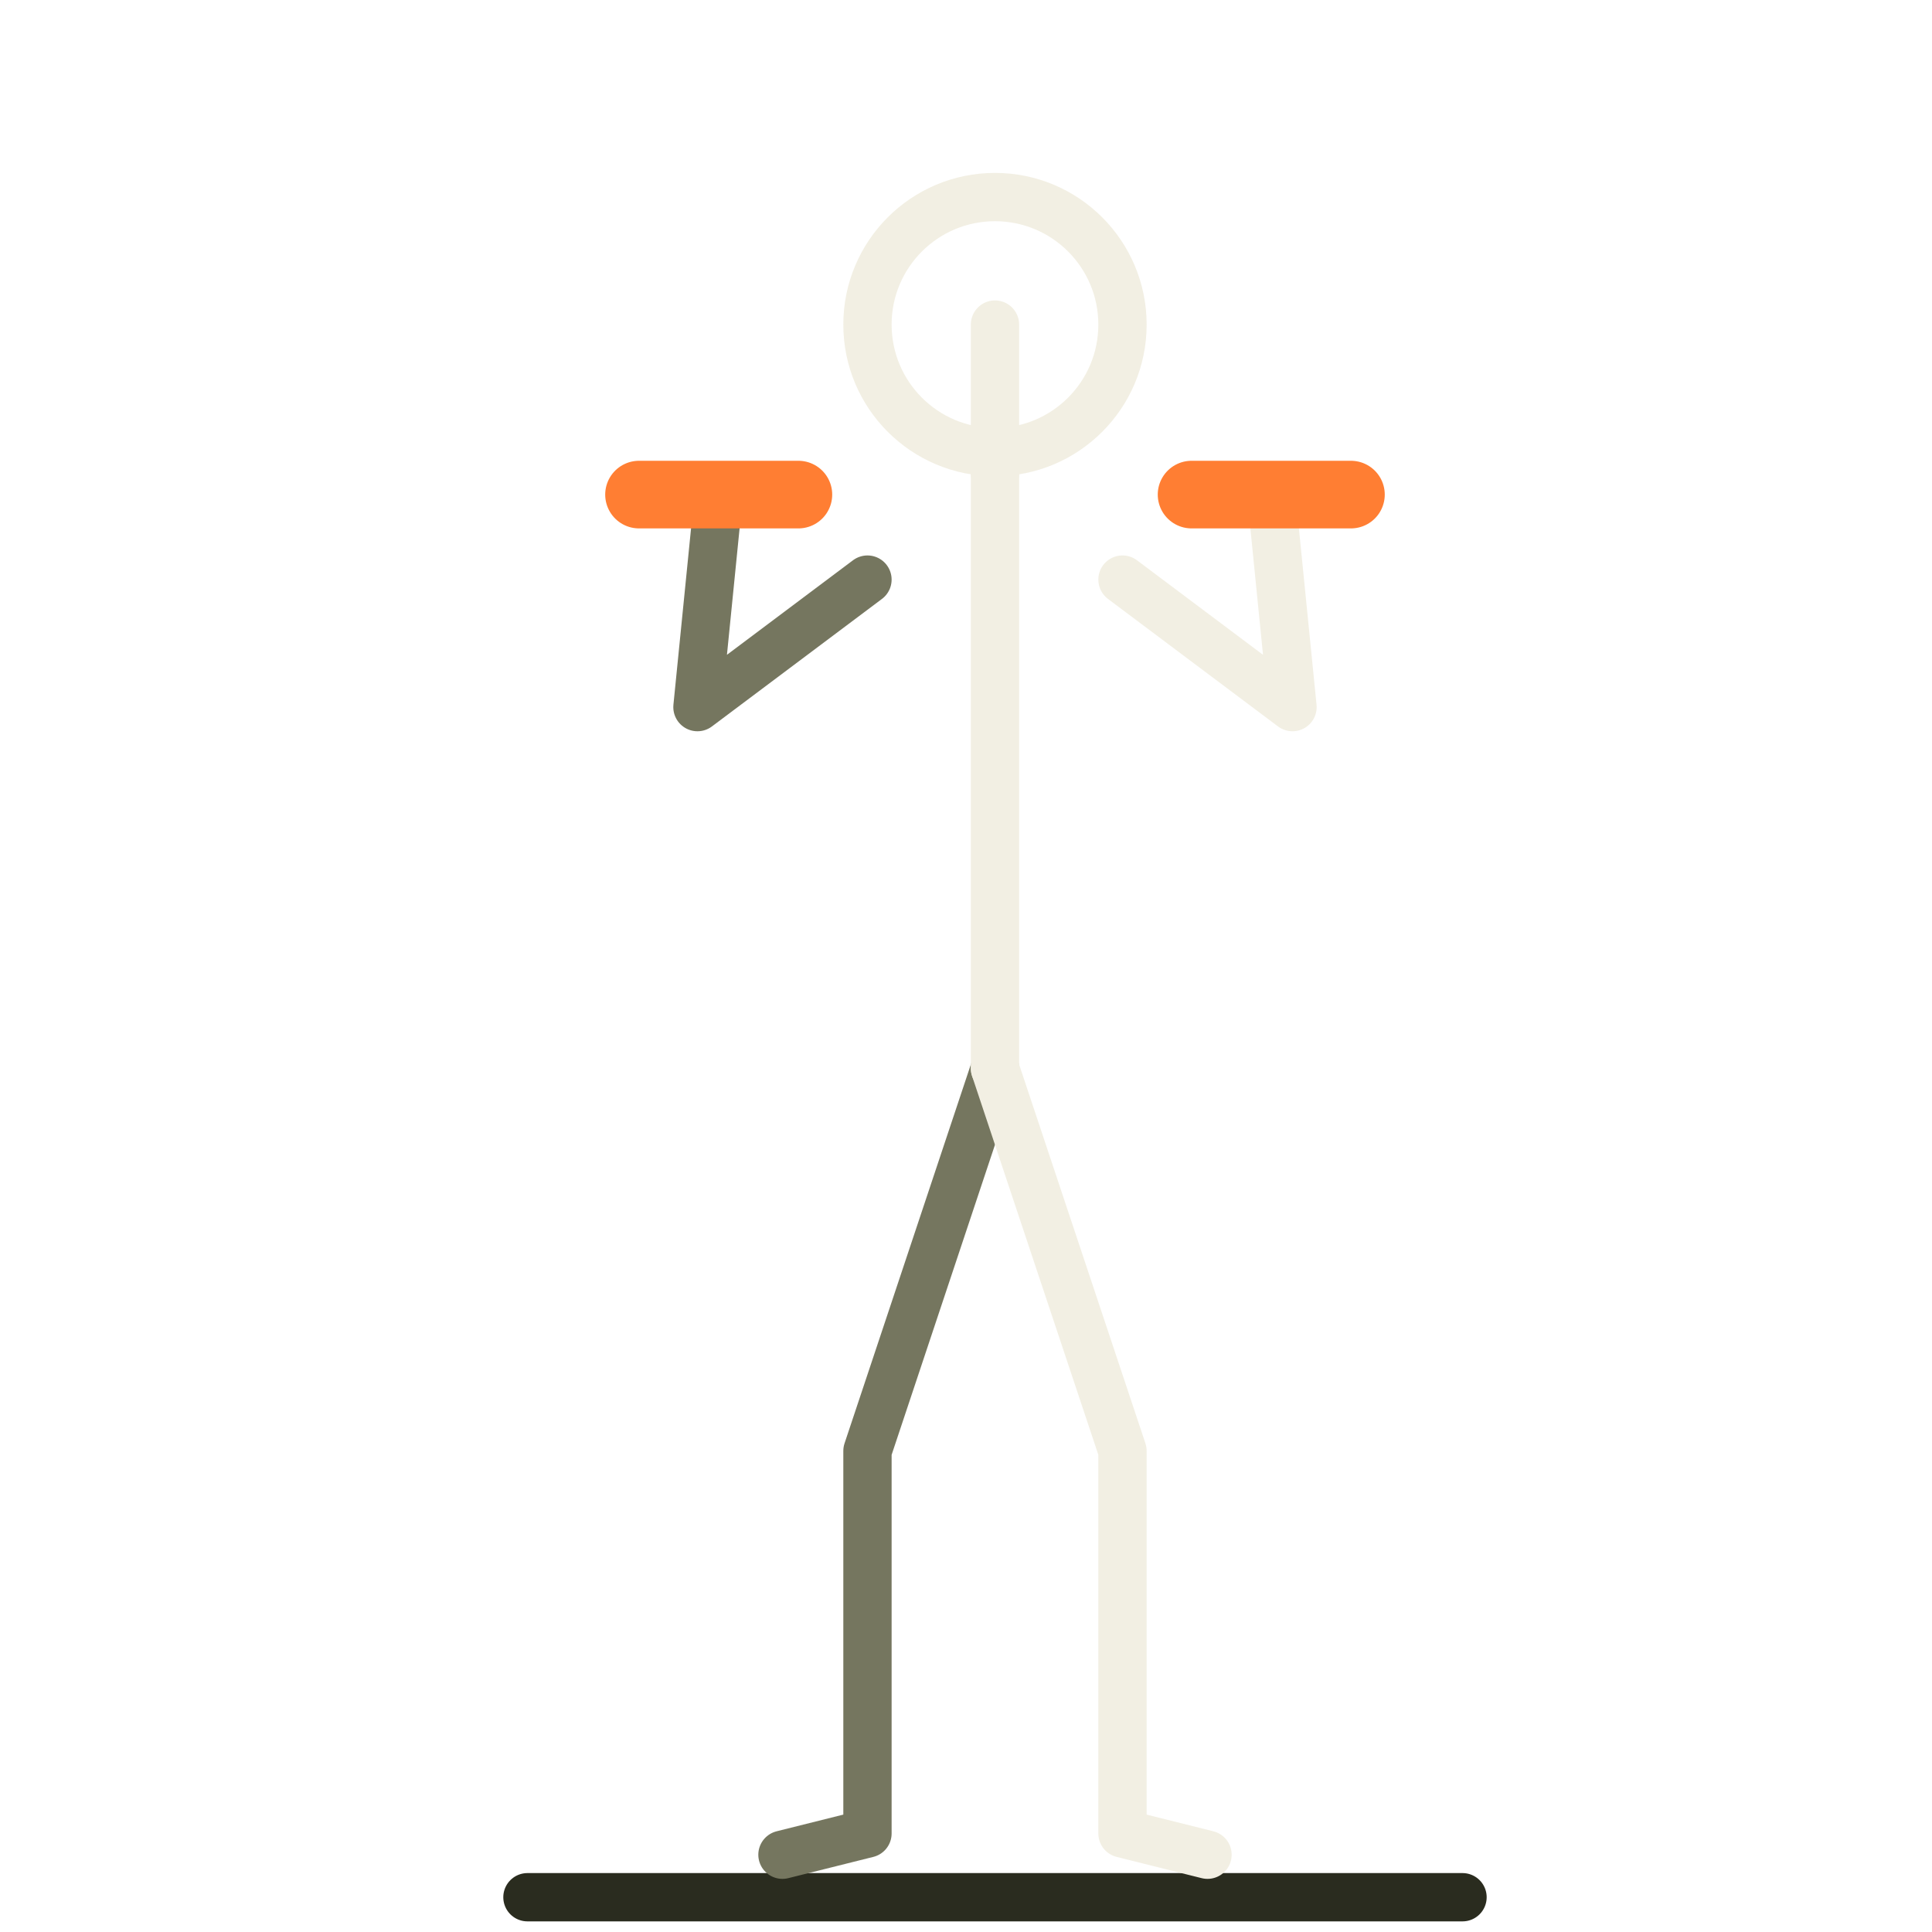
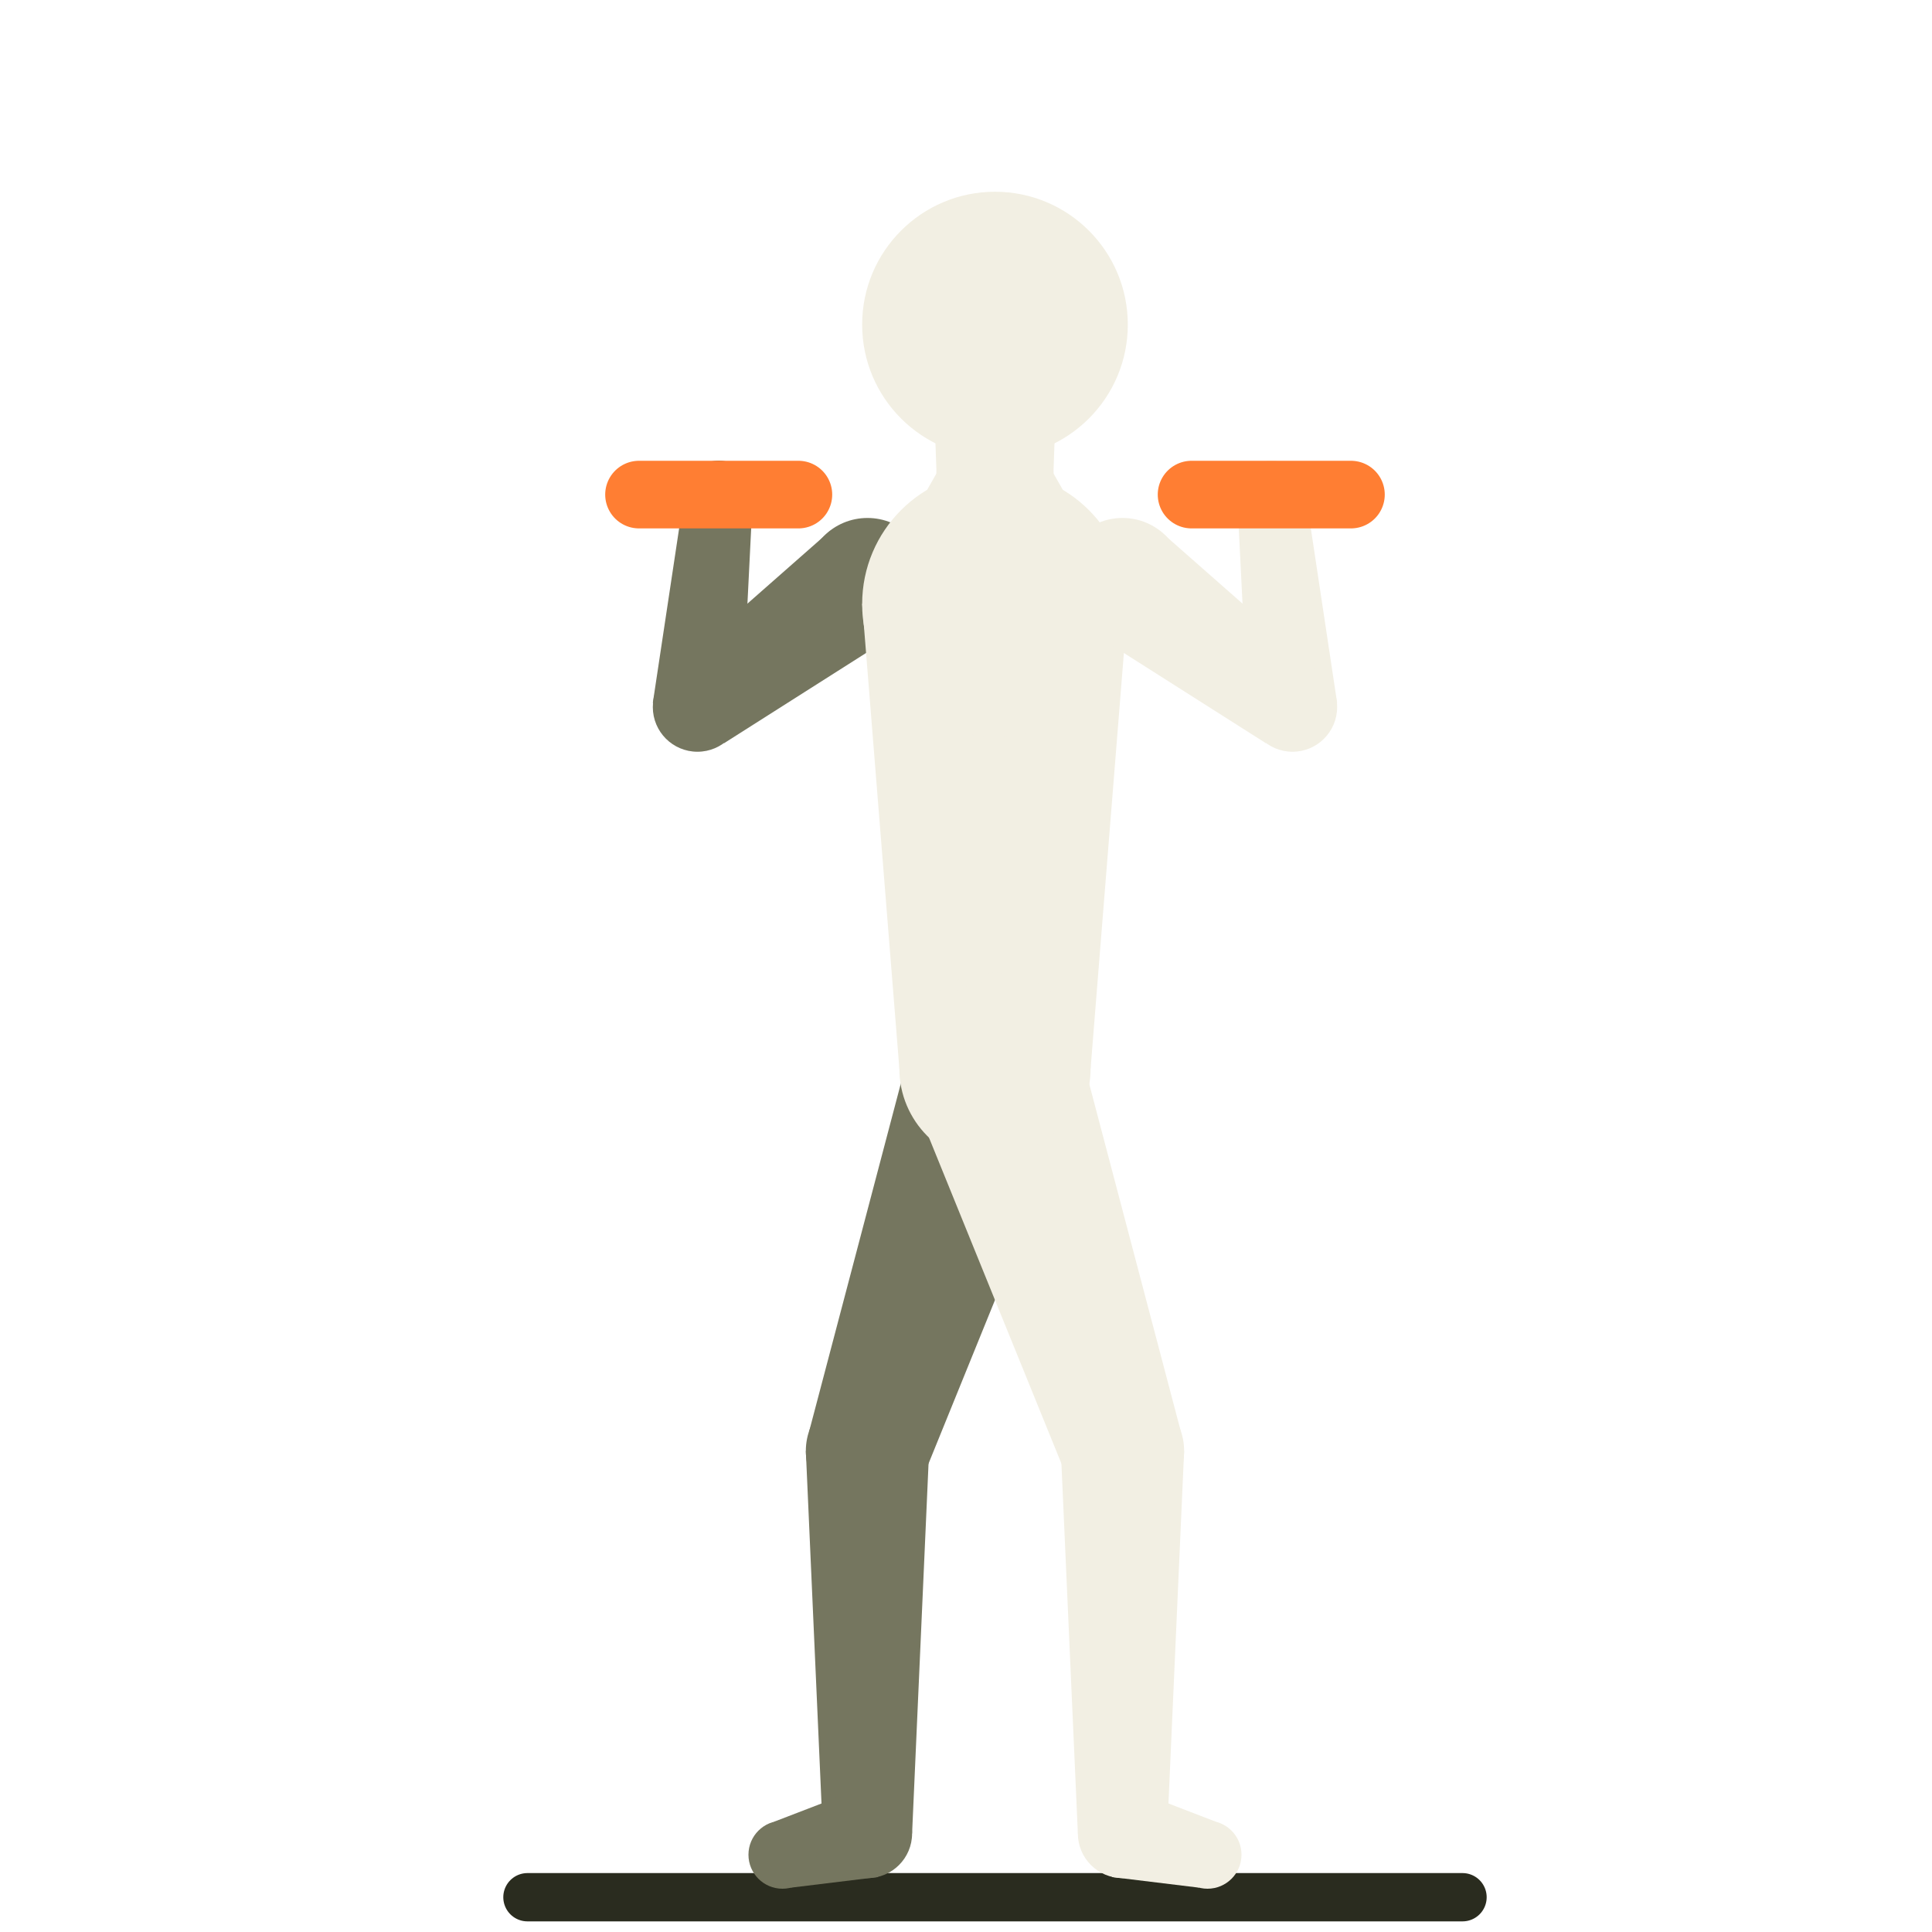
<svg xmlns="http://www.w3.org/2000/svg" viewBox="0 0 200 200" role="img" aria-label="Press de hombros con mancuernas: de la altura de los hombros a los brazos estirados (1 de 2)">
  <g transform="translate(-7 -3.8) scale(1.1)">
    <path d="M 56 182 L 144 182" fill="none" stroke="#2a2c1f" stroke-width="5" stroke-linecap="round" vector-effect="non-scaling-stroke" />
-     <path d="M 88 58 L 72 70 L 74 50" fill="none" stroke="#75765f" stroke-width="5" stroke-linecap="round" stroke-linejoin="round" vector-effect="non-scaling-stroke" />
-     <path d="M 100 104 L 88 140 L 88 176 L 80 178" fill="none" stroke="#75765f" stroke-width="5" stroke-linecap="round" stroke-linejoin="round" vector-effect="non-scaling-stroke" />
-     <circle cx="100" cy="34" r="12" fill="none" stroke="#f2efe3" stroke-width="5" vector-effect="non-scaling-stroke" />
-     <path d="M 100 34 L 100 48" fill="none" stroke="#f2efe3" stroke-width="5" stroke-linecap="round" stroke-linejoin="round" vector-effect="non-scaling-stroke" />
-     <path d="M 100 48 L 100 104" fill="none" stroke="#f2efe3" stroke-width="5" stroke-linecap="round" stroke-linejoin="round" vector-effect="non-scaling-stroke" />
-     <path d="M 112 58 L 128 70 L 126 50" fill="none" stroke="#f2efe3" stroke-width="5" stroke-linecap="round" stroke-linejoin="round" vector-effect="non-scaling-stroke" />
-     <path d="M 100 104 L 112 140 L 112 176 L 120 178" fill="none" stroke="#f2efe3" stroke-width="5" stroke-linecap="round" stroke-linejoin="round" vector-effect="non-scaling-stroke" />
+     <path d="M 84.5 53.4 L 69.5 66.6 L 74.5 73.4 L 91.5 62.6 Z" fill="#75765f" />
+     <path d="M 76.2 70.4 L 77.2 50.3 L 70.8 49.7 L 67.8 69.6 Z" fill="#75765f" />
+     <circle cx="88" cy="58" r="5.8" fill="#75765f" />
+     <circle cx="72" cy="70" r="4.2" fill="#75765f" />
+     <circle cx="74" cy="50" r="3.2" fill="#75765f" />
+     <path d="M 92.2 101.4 L 82.5 138.2 L 93.5 141.8 L 107.8 106.6 Z" fill="#75765f" />
+     <path d="M 82.2 140 L 83.8 176 L 92.2 176 L 93.8 140 Z" fill="#75765f" />
+     <path d="M 87 171.9 L 79.2 174.9 L 80.8 181.1 L 89 180.1 Z" fill="#75765f" />
+     <circle cx="100" cy="104" r="8.2" fill="#75765f" />
+     <circle cx="88" cy="140" r="5.8" fill="#75765f" />
+     <circle cx="88" cy="176" r="4.2" fill="#75765f" />
+     <circle cx="80" cy="178" r="3.2" fill="#75765f" />
+     <path d="M 94.5 48 L 87.5 60.3 L 112.5 60.3 L 105.5 48 Z" fill="#f2efe3" />
+     <path d="M 87.5 60.3 L 91 104 L 109 104 L 112.5 60.3 Z" fill="#f2efe3" />
+     <circle cx="100" cy="48" r="5.5" fill="#f2efe3" />
+     <circle cx="100" cy="60.3" r="12.5" fill="#f2efe3" />
+     <circle cx="100" cy="104" r="9" fill="#f2efe3" />
+     <path d="M 94 34 L 94.5 48 L 105.5 48 L 106 34 Z" fill="#f2efe3" />
+     <circle cx="100" cy="34" r="6" fill="#f2efe3" />
+     <circle cx="100" cy="48" r="5.5" fill="#f2efe3" />
+     <circle cx="100" cy="34" r="12.5" fill="#f2efe3" />
+     <path d="M 108.5 62.6 L 125.5 73.4 L 130.5 66.6 L 115.5 53.4 Z" fill="#f2efe3" />
+     <path d="M 132.2 69.6 L 129.2 49.7 L 122.8 50.3 L 123.8 70.4 Z" fill="#f2efe3" />
+     <circle cx="112" cy="58" r="5.8" fill="#f2efe3" />
+     <circle cx="128" cy="70" r="4.2" fill="#f2efe3" />
+     <circle cx="126" cy="50" r="3.2" fill="#f2efe3" />
+     <path d="M 92.2 106.6 L 106.5 141.8 L 117.5 138.2 L 107.8 101.4 Z" fill="#f2efe3" />
+     <path d="M 106.2 140 L 107.8 176 L 116.2 176 L 117.8 140 Z" fill="#f2efe3" />
+     <path d="M 111 180.1 L 119.2 181.1 L 120.8 174.9 L 113 171.9 Z" fill="#f2efe3" />
+     <circle cx="100" cy="104" r="8.2" fill="#f2efe3" />
+     <circle cx="112" cy="140" r="5.8" fill="#f2efe3" />
+     <circle cx="112" cy="176" r="4.2" fill="#f2efe3" />
+     <circle cx="120" cy="178" r="3.2" fill="#f2efe3" />
    <path d="M 118.5 50 L 133.5 50" fill="none" stroke="#ff7e33" stroke-width="7" stroke-linecap="round" vector-effect="non-scaling-stroke" />
    <path d="M 66.5 50 L 81.5 50" fill="none" stroke="#ff7e33" stroke-width="7" stroke-linecap="round" vector-effect="non-scaling-stroke" />
  </g>
</svg>
